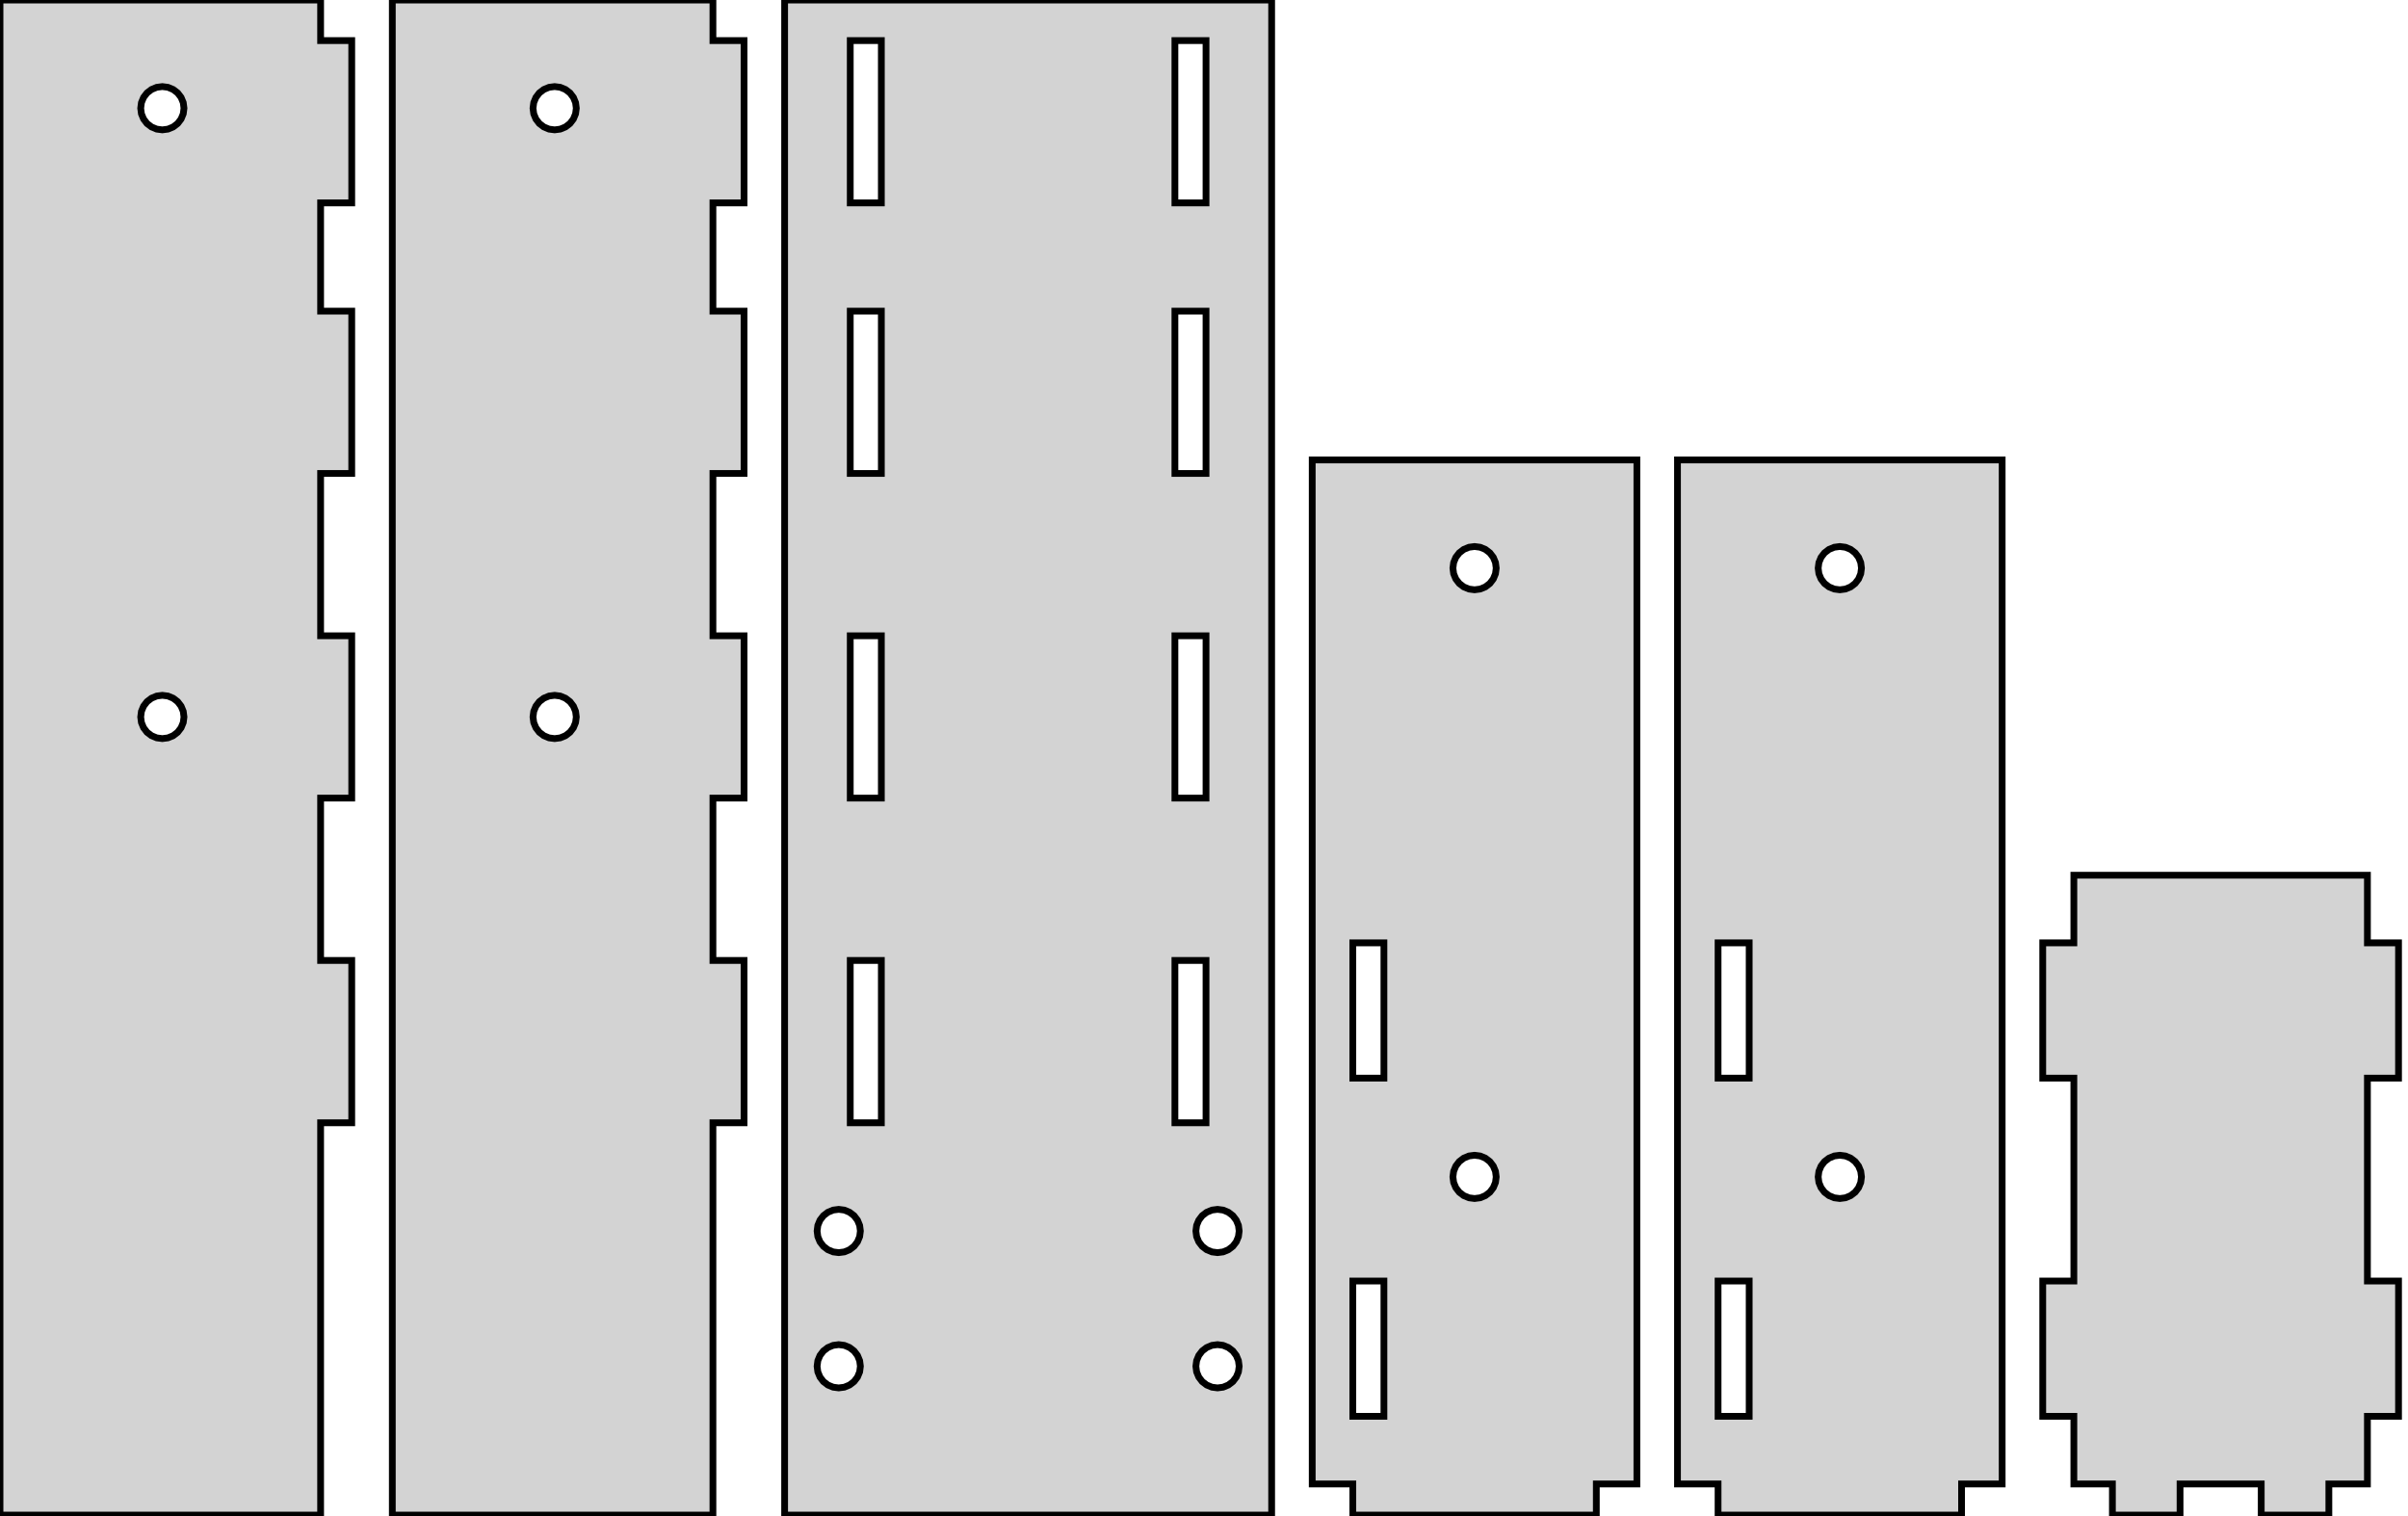
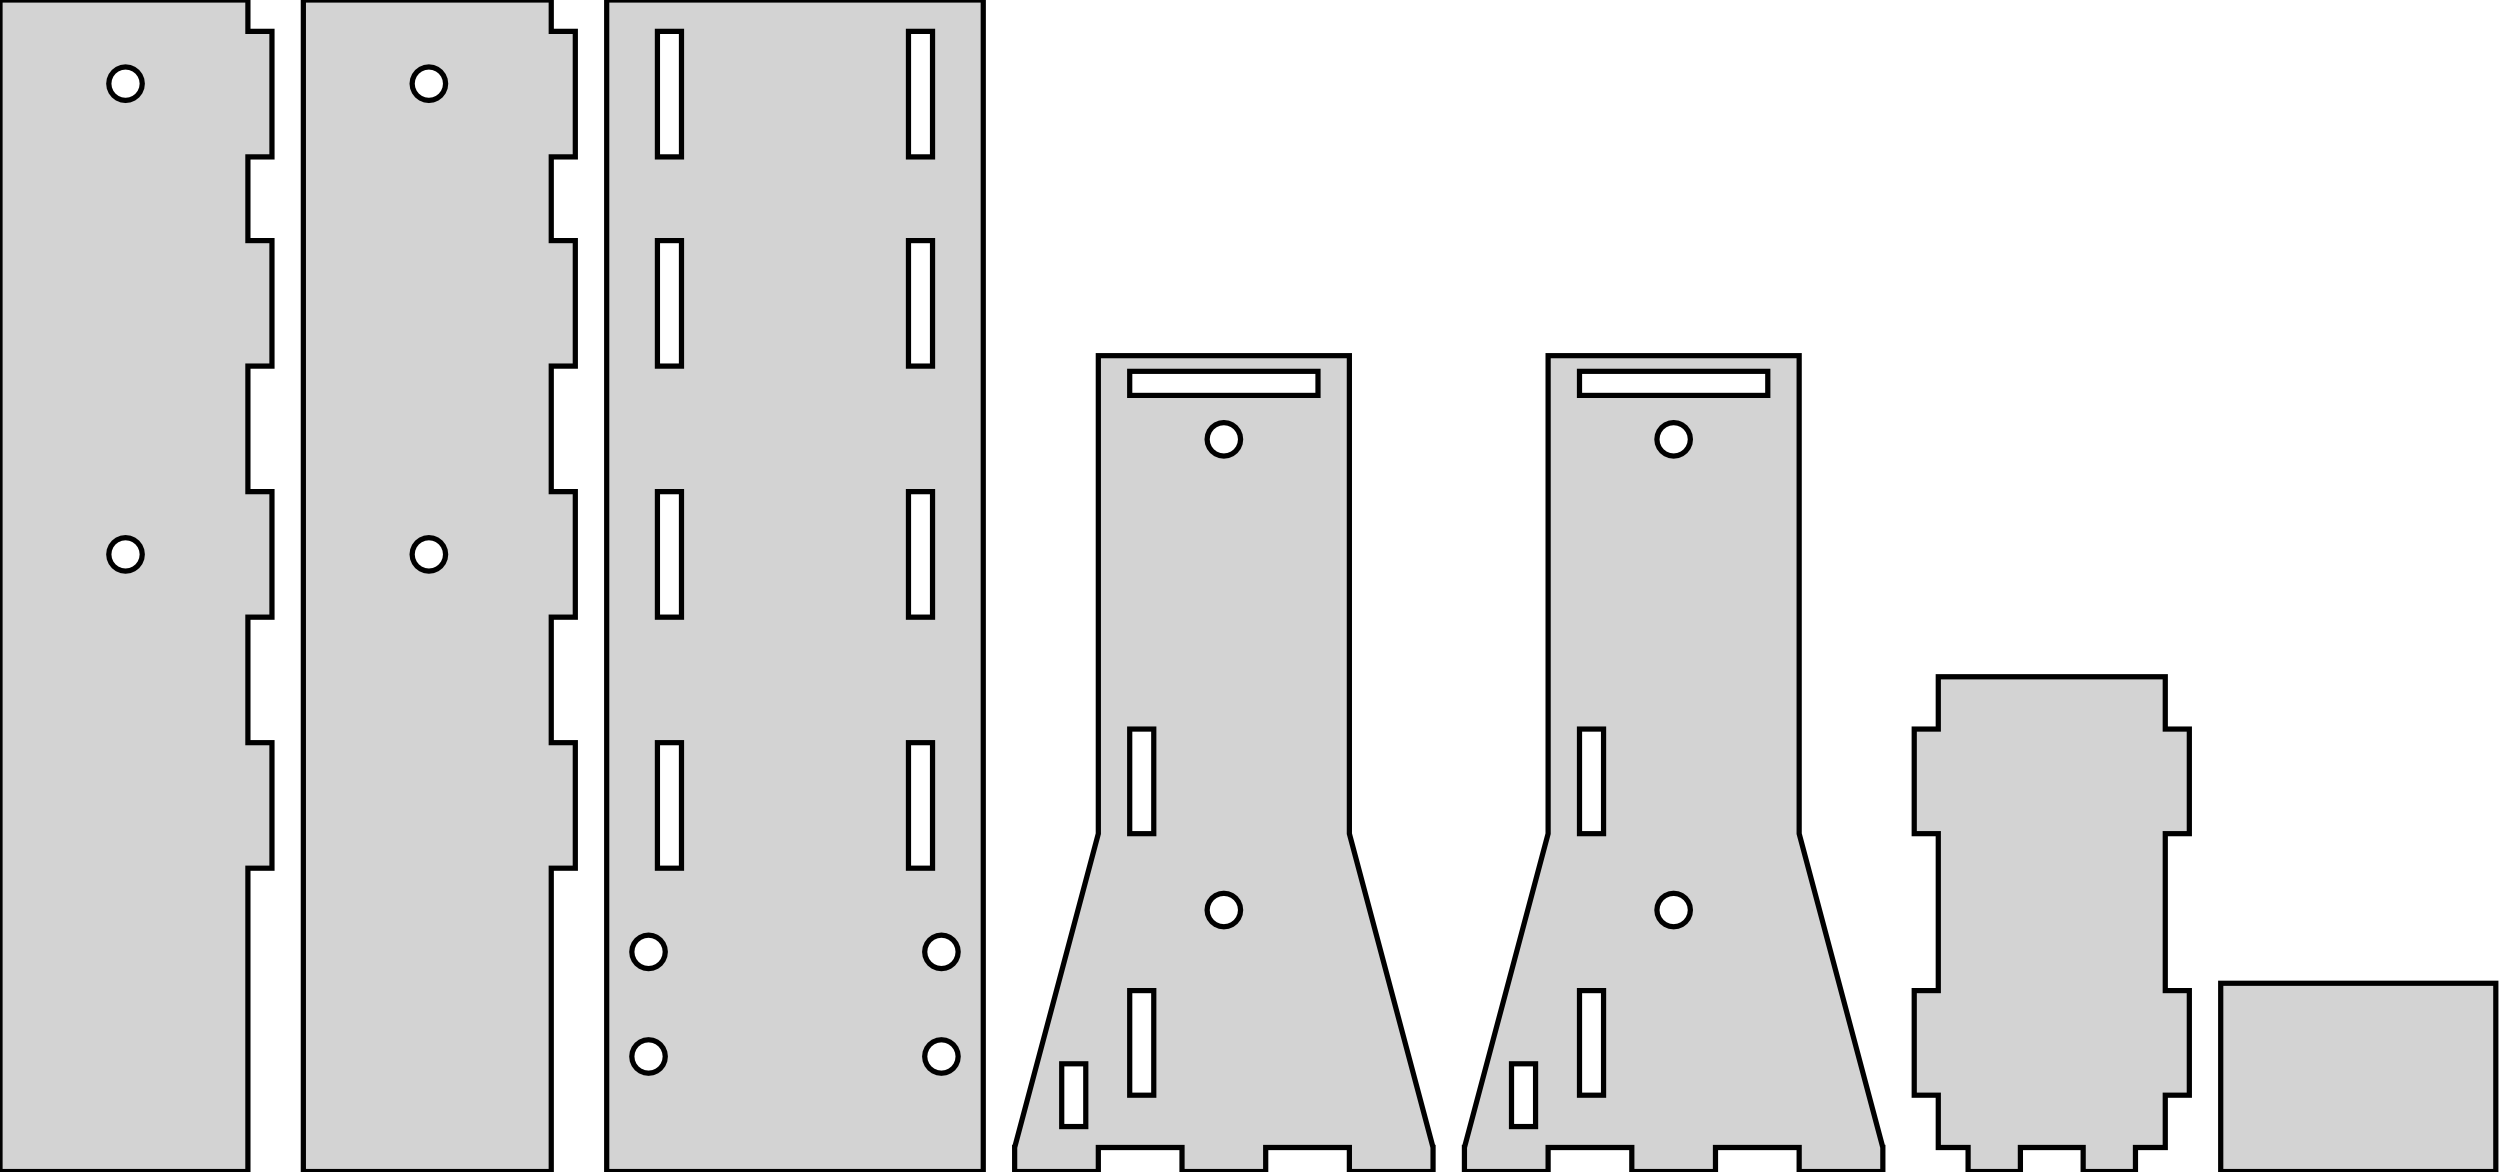
- <svg xmlns="http://www.w3.org/2000/svg" width="178mm" height="112mm" viewBox="5 -117 178 112" version="1.1">
-   <path d=" M 28.7,-34 L 31,-34 L 31,-46 L 28.7,-46 L 28.7,-58 L 31,-58  L 31,-70 L 28.7,-70 L 28.7,-82 L 31,-82 L 31,-94 L 28.7,-94  L 28.7,-102 L 31,-102 L 31,-114 L 28.7,-114 L 28.7,-117 L 5,-117  L 5,-5 L 28.7,-5 z M 16.586,-107.454 L 16.2,-107.614 L 15.868,-107.868 L 15.614,-108.2 L 15.454,-108.586 L 15.4,-109  L 15.454,-109.414 L 15.614,-109.8 L 15.868,-110.132 L 16.2,-110.386 L 16.586,-110.546 L 17,-110.6  L 17.414,-110.546 L 17.8,-110.386 L 18.132,-110.132 L 18.386,-109.8 L 18.546,-109.414 L 18.6,-109  L 18.546,-108.586 L 18.386,-108.2 L 18.132,-107.868 L 17.8,-107.614 L 17.414,-107.454 L 17,-107.4  z M 16.586,-62.454 L 16.2,-62.614 L 15.868,-62.868 L 15.614,-63.2 L 15.454,-63.586 L 15.4,-64  L 15.454,-64.414 L 15.614,-64.8 L 15.868,-65.132 L 16.2,-65.386 L 16.586,-65.546 L 17,-65.6  L 17.414,-65.546 L 17.8,-65.386 L 18.132,-65.132 L 18.386,-64.8 L 18.546,-64.414 L 18.6,-64  L 18.546,-63.586 L 18.386,-63.2 L 18.132,-62.868 L 17.8,-62.614 L 17.414,-62.454 L 17,-62.4  z M 57.7,-34 L 60,-34 L 60,-46 L 57.7,-46 L 57.7,-58 L 60,-58  L 60,-70 L 57.7,-70 L 57.7,-82 L 60,-82 L 60,-94 L 57.7,-94  L 57.7,-102 L 60,-102 L 60,-114 L 57.7,-114 L 57.7,-117 L 34,-117  L 34,-5 L 57.7,-5 z M 45.586,-107.454 L 45.2,-107.614 L 44.868,-107.868 L 44.614,-108.2 L 44.454,-108.586 L 44.4,-109  L 44.454,-109.414 L 44.614,-109.8 L 44.868,-110.132 L 45.2,-110.386 L 45.586,-110.546 L 46,-110.6  L 46.414,-110.546 L 46.8,-110.386 L 47.132,-110.132 L 47.386,-109.8 L 47.546,-109.414 L 47.6,-109  L 47.546,-108.586 L 47.386,-108.2 L 47.132,-107.868 L 46.8,-107.614 L 46.414,-107.454 L 46,-107.4  z M 45.586,-62.454 L 45.2,-62.614 L 44.868,-62.868 L 44.614,-63.2 L 44.454,-63.586 L 44.4,-64  L 44.454,-64.414 L 44.614,-64.8 L 44.868,-65.132 L 45.2,-65.386 L 45.586,-65.546 L 46,-65.6  L 46.414,-65.546 L 46.8,-65.386 L 47.132,-65.132 L 47.386,-64.8 L 47.546,-64.414 L 47.6,-64  L 47.546,-63.586 L 47.386,-63.2 L 47.132,-62.868 L 46.8,-62.614 L 46.414,-62.454 L 46,-62.4  z M 99,-117 L 63,-117 L 63,-5 L 99,-5 z M 67.85,-102 L 67.85,-114 L 70.15,-114 L 70.15,-102 z M 91.85,-102 L 91.85,-114 L 94.15,-114 L 94.15,-102 z M 67.85,-82 L 67.85,-94 L 70.15,-94 L 70.15,-82 z M 91.85,-82 L 91.85,-94 L 94.15,-94 L 94.15,-82 z M 67.85,-58 L 67.85,-70 L 70.15,-70 L 70.15,-58 z M 91.85,-58 L 91.85,-70 L 94.15,-70 L 94.15,-58 z M 91.85,-34 L 91.85,-46 L 94.15,-46 L 94.15,-34 z M 67.85,-34 L 67.85,-46 L 70.15,-46 L 70.15,-34 z M 94.586,-24.454 L 94.2,-24.614 L 93.868,-24.868 L 93.614,-25.2 L 93.454,-25.586 L 93.4,-26  L 93.454,-26.414 L 93.614,-26.8 L 93.868,-27.132 L 94.2,-27.386 L 94.586,-27.546 L 95,-27.6  L 95.414,-27.546 L 95.8,-27.386 L 96.132,-27.132 L 96.386,-26.8 L 96.546,-26.414 L 96.6,-26  L 96.546,-25.586 L 96.386,-25.2 L 96.132,-24.868 L 95.8,-24.614 L 95.414,-24.454 L 95,-24.4  z M 66.586,-24.454 L 66.2,-24.614 L 65.868,-24.868 L 65.614,-25.2 L 65.454,-25.586 L 65.4,-26  L 65.454,-26.414 L 65.614,-26.8 L 65.868,-27.132 L 66.2,-27.386 L 66.586,-27.546 L 67,-27.6  L 67.414,-27.546 L 67.8,-27.386 L 68.132,-27.132 L 68.386,-26.8 L 68.546,-26.414 L 68.6,-26  L 68.546,-25.586 L 68.386,-25.2 L 68.132,-24.868 L 67.8,-24.614 L 67.414,-24.454 L 67,-24.4  z M 94.586,-14.454 L 94.2,-14.614 L 93.868,-14.868 L 93.614,-15.2 L 93.454,-15.586 L 93.4,-16  L 93.454,-16.414 L 93.614,-16.8 L 93.868,-17.132 L 94.2,-17.386 L 94.586,-17.546 L 95,-17.6  L 95.414,-17.546 L 95.8,-17.386 L 96.132,-17.132 L 96.386,-16.8 L 96.546,-16.414 L 96.6,-16  L 96.546,-15.586 L 96.386,-15.2 L 96.132,-14.868 L 95.8,-14.614 L 95.414,-14.454 L 95,-14.4  z M 66.586,-14.454 L 66.2,-14.614 L 65.868,-14.868 L 65.614,-15.2 L 65.454,-15.586 L 65.4,-16  L 65.454,-16.414 L 65.614,-16.8 L 65.868,-17.132 L 66.2,-17.386 L 66.586,-17.546 L 67,-17.6  L 67.414,-17.546 L 67.8,-17.386 L 68.132,-17.132 L 68.386,-16.8 L 68.546,-16.414 L 68.6,-16  L 68.546,-15.586 L 68.386,-15.2 L 68.132,-14.868 L 67.8,-14.614 L 67.414,-14.454 L 67,-14.4  z M 150,-7.3 L 153,-7.3 L 153,-83 L 129,-83 L 129,-7.3 L 132,-7.3  L 132,-5 L 150,-5 z M 140.586,-73.455 L 140.2,-73.614 L 139.868,-73.869 L 139.614,-74.2 L 139.454,-74.586 L 139.4,-75  L 139.454,-75.414 L 139.614,-75.8 L 139.868,-76.131 L 140.2,-76.386 L 140.586,-76.545 L 141,-76.6  L 141.414,-76.545 L 141.8,-76.386 L 142.132,-76.131 L 142.386,-75.8 L 142.546,-75.414 L 142.6,-75  L 142.546,-74.586 L 142.386,-74.2 L 142.132,-73.869 L 141.8,-73.614 L 141.414,-73.455 L 141,-73.4  z M 132,-37.3 L 132,-47.3 L 134.3,-47.3 L 134.3,-37.3 z M 140.586,-28.454 L 140.2,-28.614 L 139.868,-28.868 L 139.614,-29.2 L 139.454,-29.586 L 139.4,-30  L 139.454,-30.414 L 139.614,-30.8 L 139.868,-31.132 L 140.2,-31.386 L 140.586,-31.546 L 141,-31.6  L 141.414,-31.546 L 141.8,-31.386 L 142.132,-31.132 L 142.386,-30.8 L 142.546,-30.414 L 142.6,-30  L 142.546,-29.586 L 142.386,-29.2 L 142.132,-28.868 L 141.8,-28.614 L 141.414,-28.454 L 141,-28.4  z M 132,-12.3 L 132,-22.3 L 134.3,-22.3 L 134.3,-12.3 z M 123,-7.3 L 126,-7.3 L 126,-83 L 102,-83 L 102,-7.3 L 105,-7.3  L 105,-5 L 123,-5 z M 113.586,-73.455 L 113.2,-73.614 L 112.868,-73.869 L 112.614,-74.2 L 112.454,-74.586 L 112.4,-75  L 112.454,-75.414 L 112.614,-75.8 L 112.868,-76.131 L 113.2,-76.386 L 113.586,-76.545 L 114,-76.6  L 114.414,-76.545 L 114.8,-76.386 L 115.132,-76.131 L 115.386,-75.8 L 115.546,-75.414 L 115.6,-75  L 115.546,-74.586 L 115.386,-74.2 L 115.132,-73.869 L 114.8,-73.614 L 114.414,-73.455 L 114,-73.4  z M 105,-37.3 L 105,-47.3 L 107.3,-47.3 L 107.3,-37.3 z M 113.586,-28.454 L 113.2,-28.614 L 112.868,-28.868 L 112.614,-29.2 L 112.454,-29.586 L 112.4,-30  L 112.454,-30.414 L 112.614,-30.8 L 112.868,-31.132 L 113.2,-31.386 L 113.586,-31.546 L 114,-31.6  L 114.414,-31.546 L 114.8,-31.386 L 115.132,-31.132 L 115.386,-30.8 L 115.546,-30.414 L 115.6,-30  L 115.546,-29.586 L 115.386,-29.2 L 115.132,-28.868 L 114.8,-28.614 L 114.414,-28.454 L 114,-28.4  z M 105,-12.3 L 105,-22.3 L 107.3,-22.3 L 107.3,-12.3 z M 166.15,-7.3 L 172.15,-7.3 L 172.15,-5 L 177.15,-5 L 177.15,-7.3 L 180,-7.3  L 180,-12.3 L 182.3,-12.3 L 182.3,-22.3 L 180,-22.3 L 180,-37.3 L 182.3,-37.3  L 182.3,-47.3 L 180,-47.3 L 180,-52.3 L 158.3,-52.3 L 158.3,-47.3 L 156,-47.3  L 156,-37.3 L 158.3,-37.3 L 158.3,-22.3 L 156,-22.3 L 156,-12.3 L 158.3,-12.3  L 158.3,-7.3 L 161.15,-7.3 L 161.15,-5 L 166.15,-5 z " stroke="black" fill="lightgray" stroke-width="0.5" />
+ <svg xmlns="http://www.w3.org/2000/svg" width="239mm" height="112mm" viewBox="5 -117 239 112" version="1.1">
+   <path d=" M 28.7,-34 L 31,-34 L 31,-46 L 28.7,-46 L 28.7,-58 L 31,-58  L 31,-70 L 28.7,-70 L 28.7,-82 L 31,-82 L 31,-94 L 28.7,-94  L 28.7,-102 L 31,-102 L 31,-114 L 28.7,-114 L 28.7,-117 L 5,-117  L 5,-5 L 28.7,-5 z M 16.586,-107.454 L 16.2,-107.614 L 15.868,-107.868 L 15.614,-108.2 L 15.454,-108.586 L 15.4,-109  L 15.454,-109.414 L 15.614,-109.8 L 15.868,-110.132 L 16.2,-110.386 L 16.586,-110.546 L 17,-110.6  L 17.414,-110.546 L 17.8,-110.386 L 18.132,-110.132 L 18.386,-109.8 L 18.546,-109.414 L 18.6,-109  L 18.546,-108.586 L 18.386,-108.2 L 18.132,-107.868 L 17.8,-107.614 L 17.414,-107.454 L 17,-107.4  z M 16.586,-62.454 L 16.2,-62.614 L 15.868,-62.868 L 15.614,-63.2 L 15.454,-63.586 L 15.4,-64  L 15.454,-64.414 L 15.614,-64.8 L 15.868,-65.132 L 16.2,-65.386 L 16.586,-65.546 L 17,-65.6  L 17.414,-65.546 L 17.8,-65.386 L 18.132,-65.132 L 18.386,-64.8 L 18.546,-64.414 L 18.6,-64  L 18.546,-63.586 L 18.386,-63.2 L 18.132,-62.868 L 17.8,-62.614 L 17.414,-62.454 L 17,-62.4  z M 57.7,-34 L 60,-34 L 60,-46 L 57.7,-46 L 57.7,-58 L 60,-58  L 60,-70 L 57.7,-70 L 57.7,-82 L 60,-82 L 60,-94 L 57.7,-94  L 57.7,-102 L 60,-102 L 60,-114 L 57.7,-114 L 57.7,-117 L 34,-117  L 34,-5 L 57.7,-5 z M 45.586,-107.454 L 45.2,-107.614 L 44.868,-107.868 L 44.614,-108.2 L 44.454,-108.586 L 44.4,-109  L 44.454,-109.414 L 44.614,-109.8 L 44.868,-110.132 L 45.2,-110.386 L 45.586,-110.546 L 46,-110.6  L 46.414,-110.546 L 46.8,-110.386 L 47.132,-110.132 L 47.386,-109.8 L 47.546,-109.414 L 47.6,-109  L 47.546,-108.586 L 47.386,-108.2 L 47.132,-107.868 L 46.8,-107.614 L 46.414,-107.454 L 46,-107.4  z M 45.586,-62.454 L 45.2,-62.614 L 44.868,-62.868 L 44.614,-63.2 L 44.454,-63.586 L 44.4,-64  L 44.454,-64.414 L 44.614,-64.8 L 44.868,-65.132 L 45.2,-65.386 L 45.586,-65.546 L 46,-65.6  L 46.414,-65.546 L 46.8,-65.386 L 47.132,-65.132 L 47.386,-64.8 L 47.546,-64.414 L 47.6,-64  L 47.546,-63.586 L 47.386,-63.2 L 47.132,-62.868 L 46.8,-62.614 L 46.414,-62.454 L 46,-62.4  z M 99,-117 L 63,-117 L 63,-5 L 99,-5 z M 67.85,-102 L 67.85,-114 L 70.15,-114 L 70.15,-102 z M 91.85,-102 L 91.85,-114 L 94.15,-114 L 94.15,-102 z M 67.85,-82 L 67.85,-94 L 70.15,-94 L 70.15,-82 z M 91.85,-82 L 91.85,-94 L 94.15,-94 L 94.15,-82 z M 67.85,-58 L 67.85,-70 L 70.15,-70 L 70.15,-58 z M 91.85,-58 L 91.85,-70 L 94.15,-70 L 94.15,-58 z M 67.85,-34 L 67.85,-46 L 70.15,-46 L 70.15,-34 z M 91.85,-34 L 91.85,-46 L 94.15,-46 L 94.15,-34 z M 66.586,-24.454 L 66.2,-24.614 L 65.868,-24.868 L 65.614,-25.2 L 65.454,-25.586 L 65.4,-26  L 65.454,-26.414 L 65.614,-26.8 L 65.868,-27.132 L 66.2,-27.386 L 66.586,-27.546 L 67,-27.6  L 67.414,-27.546 L 67.8,-27.386 L 68.132,-27.132 L 68.386,-26.8 L 68.546,-26.414 L 68.6,-26  L 68.546,-25.586 L 68.386,-25.2 L 68.132,-24.868 L 67.8,-24.614 L 67.414,-24.454 L 67,-24.4  z M 94.586,-24.454 L 94.2,-24.614 L 93.868,-24.868 L 93.614,-25.2 L 93.454,-25.586 L 93.4,-26  L 93.454,-26.414 L 93.614,-26.8 L 93.868,-27.132 L 94.2,-27.386 L 94.586,-27.546 L 95,-27.6  L 95.414,-27.546 L 95.8,-27.386 L 96.132,-27.132 L 96.386,-26.8 L 96.546,-26.414 L 96.6,-26  L 96.546,-25.586 L 96.386,-25.2 L 96.132,-24.868 L 95.8,-24.614 L 95.414,-24.454 L 95,-24.4  z M 94.586,-14.454 L 94.2,-14.614 L 93.868,-14.868 L 93.614,-15.2 L 93.454,-15.586 L 93.4,-16  L 93.454,-16.414 L 93.614,-16.8 L 93.868,-17.132 L 94.2,-17.386 L 94.586,-17.546 L 95,-17.6  L 95.414,-17.546 L 95.8,-17.386 L 96.132,-17.132 L 96.386,-16.8 L 96.546,-16.414 L 96.6,-16  L 96.546,-15.586 L 96.386,-15.2 L 96.132,-14.868 L 95.8,-14.614 L 95.414,-14.454 L 95,-14.4  z M 66.586,-14.454 L 66.2,-14.614 L 65.868,-14.868 L 65.614,-15.2 L 65.454,-15.586 L 65.4,-16  L 65.454,-16.414 L 65.614,-16.8 L 65.868,-17.132 L 66.2,-17.386 L 66.586,-17.546 L 67,-17.6  L 67.414,-17.546 L 67.8,-17.386 L 68.132,-17.132 L 68.386,-16.8 L 68.546,-16.414 L 68.6,-16  L 68.546,-15.586 L 68.386,-15.2 L 68.132,-14.868 L 67.8,-14.614 L 67.414,-14.454 L 67,-14.4  z M 110,-7.3 L 118,-7.3 L 118,-5 L 126,-5 L 126,-7.3 L 134,-7.3  L 134,-5 L 142,-5 L 142,-7.31 L 141.997,-7.31 L 134,-37.3 L 134,-83  L 110,-83 L 110,-37.3 L 102.003,-7.31 L 102,-7.31 L 102,-5 L 110,-5  z M 113,-79.2 L 113,-81.5 L 131,-81.5 L 131,-79.2 z M 121.586,-73.455 L 121.2,-73.614 L 120.868,-73.869 L 120.614,-74.2 L 120.454,-74.586 L 120.4,-75  L 120.454,-75.414 L 120.614,-75.8 L 120.868,-76.131 L 121.2,-76.386 L 121.586,-76.545 L 122,-76.6  L 122.414,-76.545 L 122.8,-76.386 L 123.132,-76.131 L 123.386,-75.8 L 123.546,-75.414 L 123.6,-75  L 123.546,-74.586 L 123.386,-74.2 L 123.132,-73.869 L 122.8,-73.614 L 122.414,-73.455 L 122,-73.4  z M 113,-37.3 L 113,-47.3 L 115.3,-47.3 L 115.3,-37.3 z M 121.586,-28.454 L 121.2,-28.614 L 120.868,-28.868 L 120.614,-29.2 L 120.454,-29.586 L 120.4,-30  L 120.454,-30.414 L 120.614,-30.8 L 120.868,-31.132 L 121.2,-31.386 L 121.586,-31.546 L 122,-31.6  L 122.414,-31.546 L 122.8,-31.386 L 123.132,-31.132 L 123.386,-30.8 L 123.546,-30.414 L 123.6,-30  L 123.546,-29.586 L 123.386,-29.2 L 123.132,-28.868 L 122.8,-28.614 L 122.414,-28.454 L 122,-28.4  z M 113,-12.3 L 113,-22.3 L 115.3,-22.3 L 115.3,-12.3 z M 106.5,-9.3 L 106.5,-15.3 L 108.8,-15.3 L 108.8,-9.3 z M 153,-7.3 L 161,-7.3 L 161,-5 L 169,-5 L 169,-7.3 L 177,-7.3  L 177,-5 L 185,-5 L 185,-7.31 L 184.997,-7.31 L 177,-37.3 L 177,-83  L 153,-83 L 153,-37.3 L 145.003,-7.31 L 145,-7.31 L 145,-5 L 153,-5  z M 156,-79.2 L 156,-81.5 L 174,-81.5 L 174,-79.2 z M 164.586,-73.455 L 164.2,-73.614 L 163.868,-73.869 L 163.614,-74.2 L 163.454,-74.586 L 163.4,-75  L 163.454,-75.414 L 163.614,-75.8 L 163.868,-76.131 L 164.2,-76.386 L 164.586,-76.545 L 165,-76.6  L 165.414,-76.545 L 165.8,-76.386 L 166.132,-76.131 L 166.386,-75.8 L 166.546,-75.414 L 166.6,-75  L 166.546,-74.586 L 166.386,-74.2 L 166.132,-73.869 L 165.8,-73.614 L 165.414,-73.455 L 165,-73.4  z M 156,-37.3 L 156,-47.3 L 158.3,-47.3 L 158.3,-37.3 z M 164.586,-28.454 L 164.2,-28.614 L 163.868,-28.868 L 163.614,-29.2 L 163.454,-29.586 L 163.4,-30  L 163.454,-30.414 L 163.614,-30.8 L 163.868,-31.132 L 164.2,-31.386 L 164.586,-31.546 L 165,-31.6  L 165.414,-31.546 L 165.8,-31.386 L 166.132,-31.132 L 166.386,-30.8 L 166.546,-30.414 L 166.6,-30  L 166.546,-29.586 L 166.386,-29.2 L 166.132,-28.868 L 165.8,-28.614 L 165.414,-28.454 L 165,-28.4  z M 156,-12.3 L 156,-22.3 L 158.3,-22.3 L 158.3,-12.3 z M 149.5,-9.3 L 149.5,-15.3 L 151.8,-15.3 L 151.8,-9.3 z M 198.15,-7.3 L 204.15,-7.3 L 204.15,-5 L 209.15,-5 L 209.15,-7.3 L 212,-7.3  L 212,-12.3 L 214.3,-12.3 L 214.3,-22.3 L 212,-22.3 L 212,-37.3 L 214.3,-37.3  L 214.3,-47.3 L 212,-47.3 L 212,-52.3 L 190.3,-52.3 L 190.3,-47.3 L 188,-47.3  L 188,-37.3 L 190.3,-37.3 L 190.3,-22.3 L 188,-22.3 L 188,-12.3 L 190.3,-12.3  L 190.3,-7.3 L 193.15,-7.3 L 193.15,-5 L 198.15,-5 z M 243.6,-23 L 217.3,-23 L 217.3,-5 L 243.6,-5 z " stroke="black" fill="lightgray" stroke-width="0.5" />
</svg>
